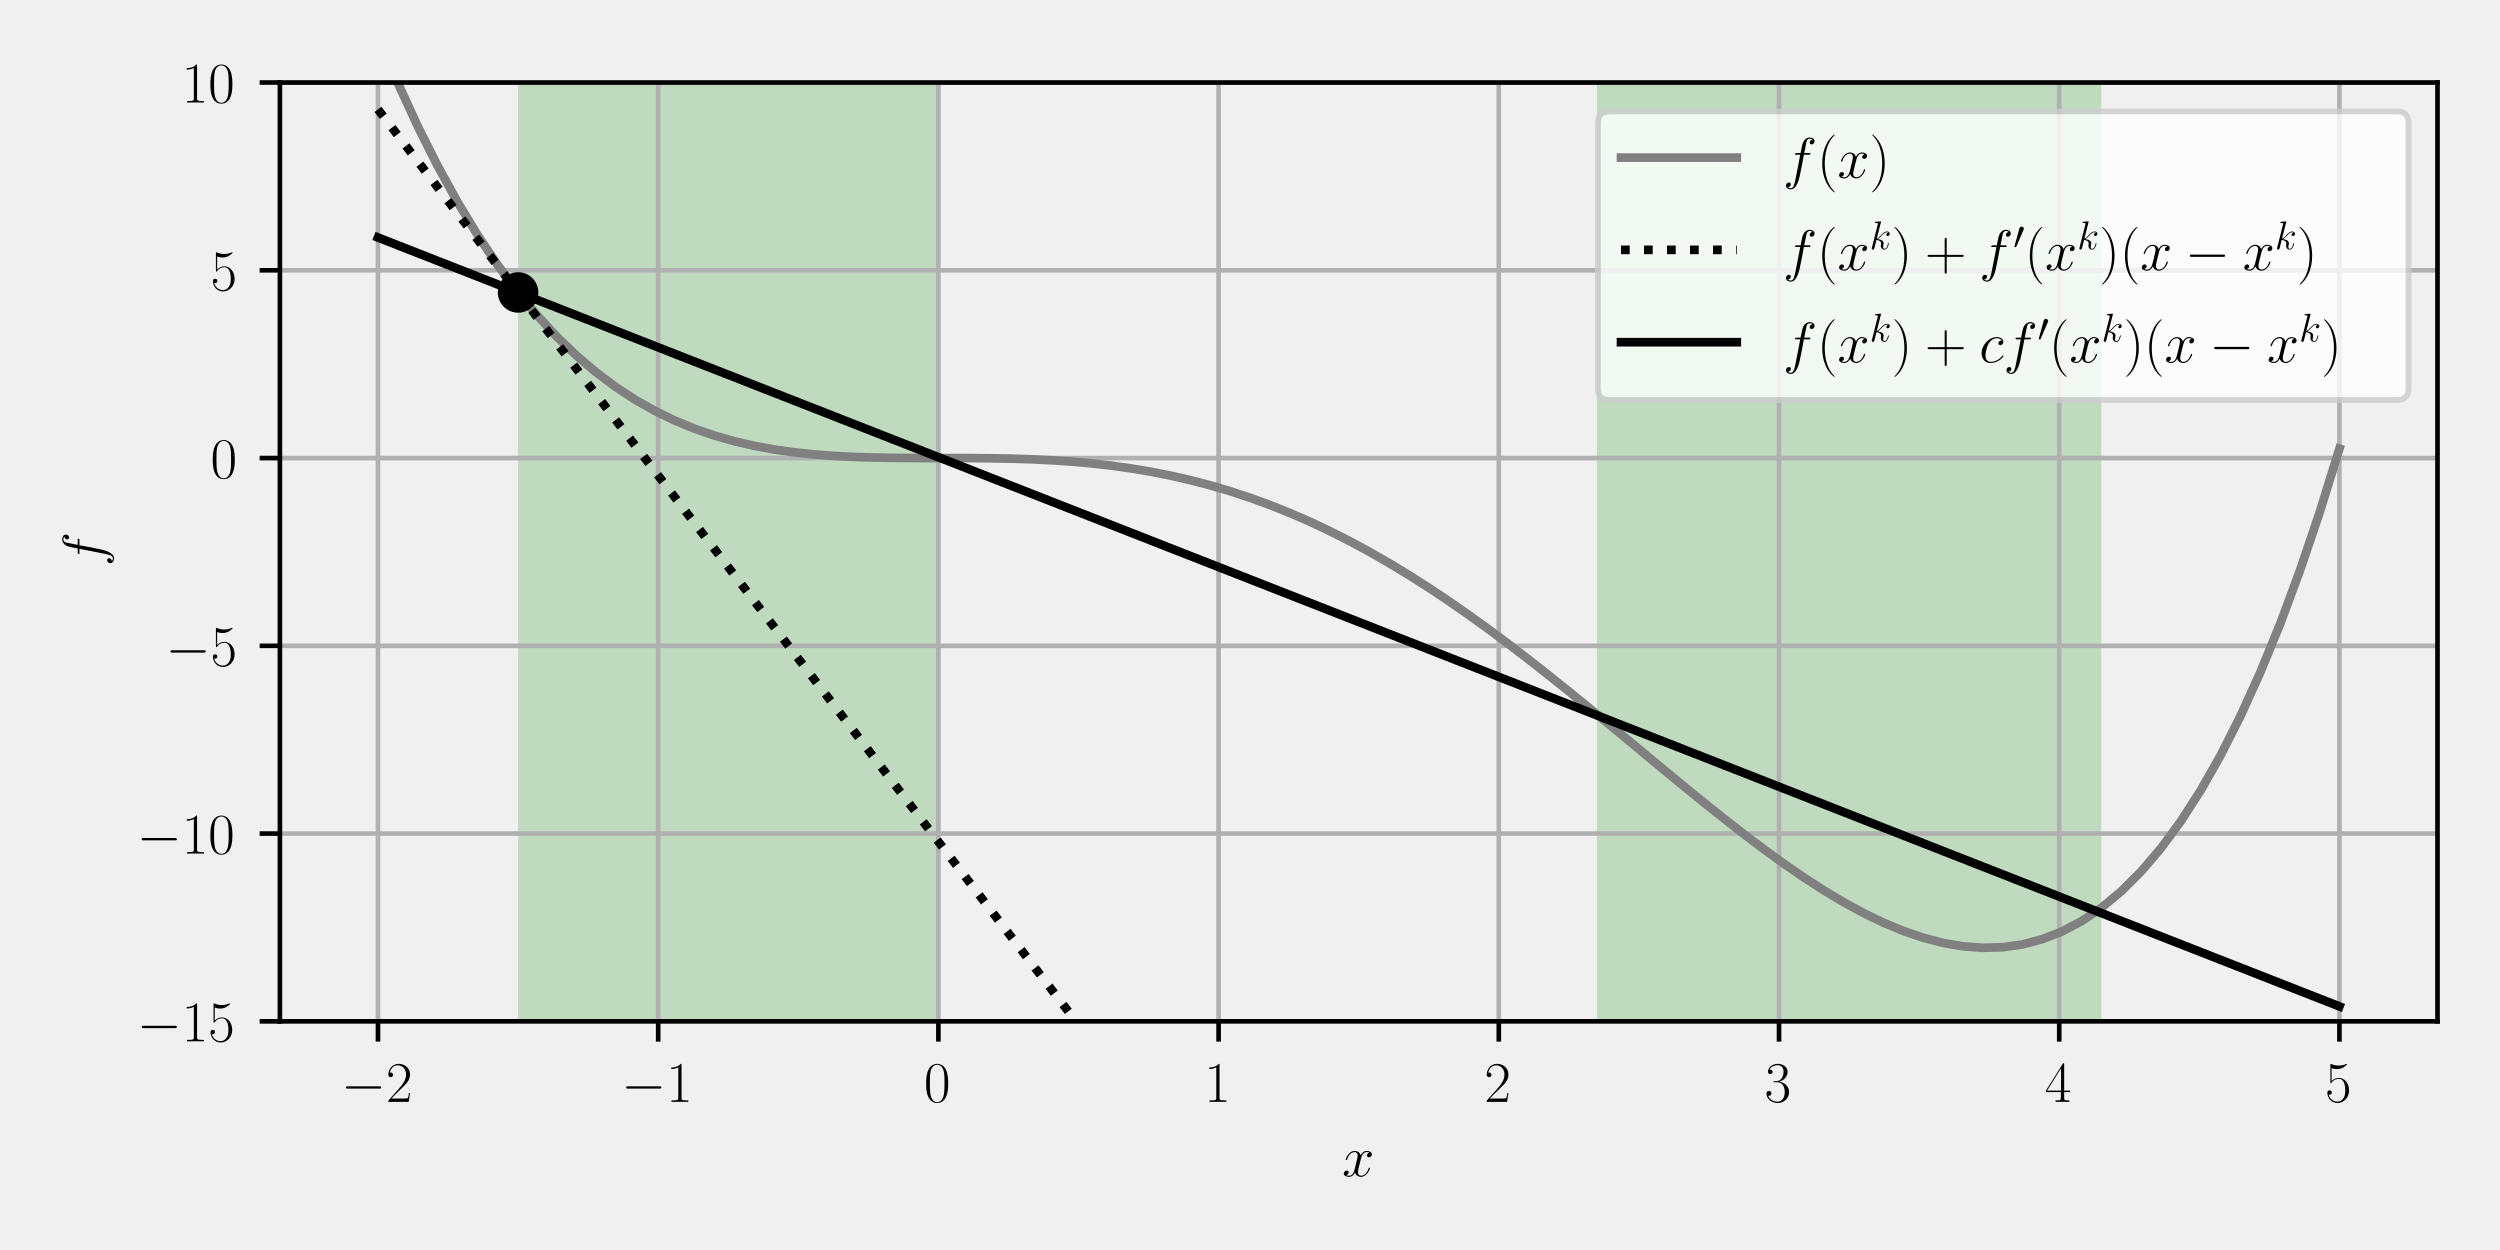
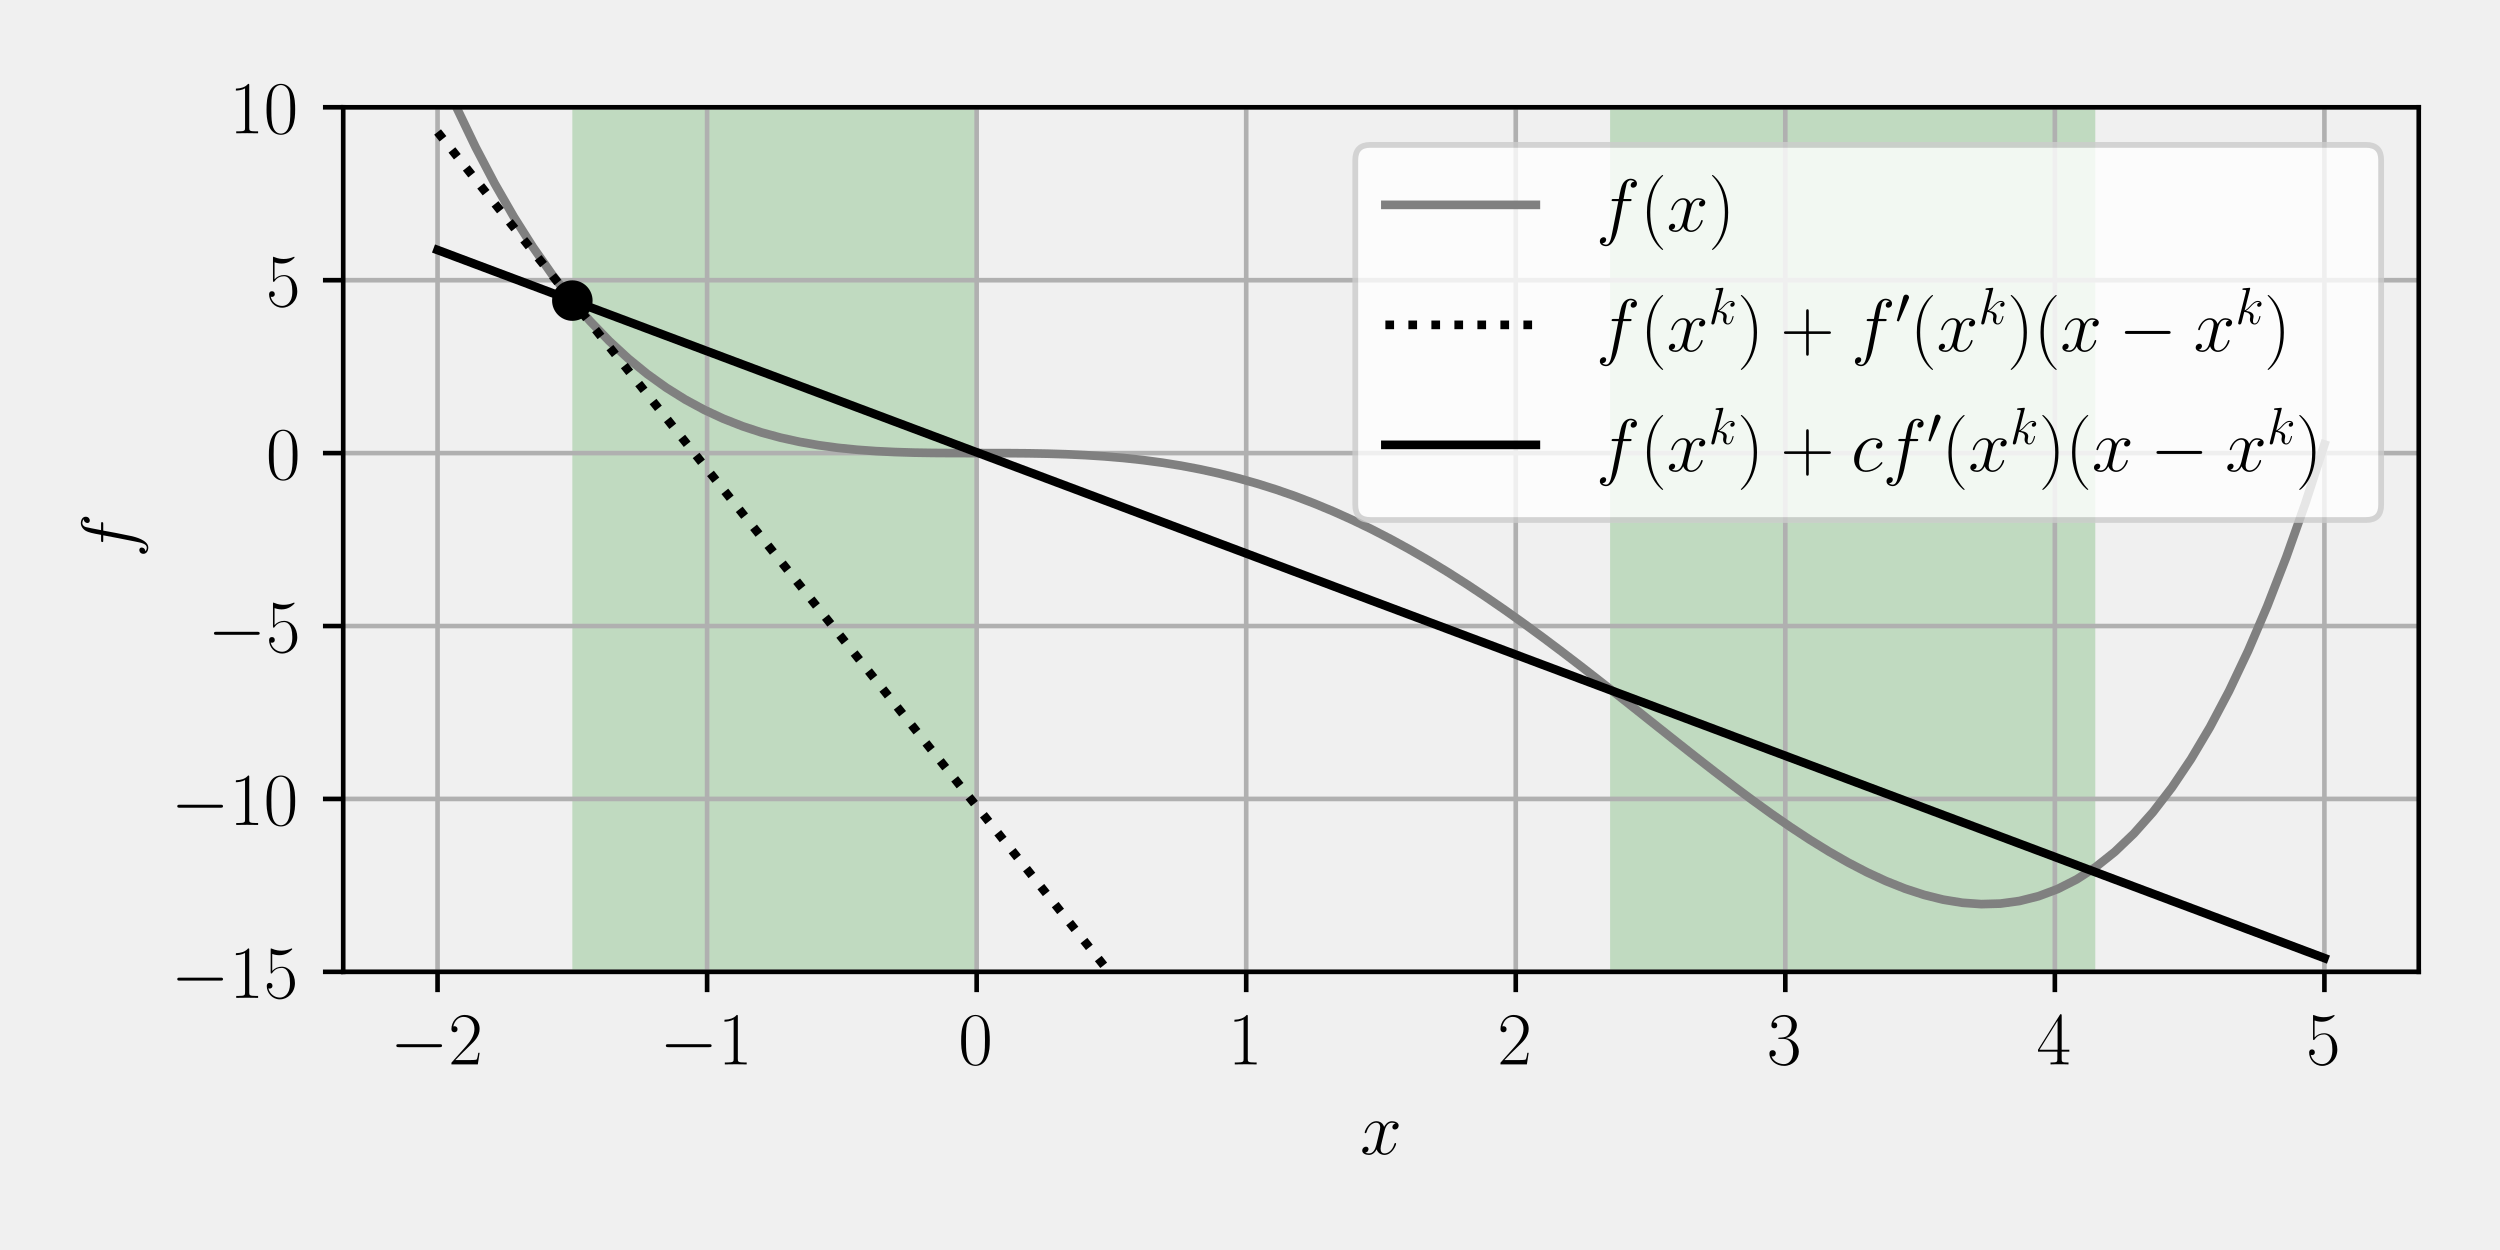
<svg xmlns="http://www.w3.org/2000/svg" xmlns:xlink="http://www.w3.org/1999/xlink" width="432pt" height="216pt" viewBox="0 0 432 216" version="1.1">
  <defs>
    <style type="text/css">*{stroke-linejoin: round; stroke-linecap: butt}</style>
  </defs>
  <g id="figure_1">
    <g id="patch_1">
      <path d="M 0 216  L 432 216  L 432 0  L 0 0  L 0 216  z " style="fill: none" />
    </g>
    <g id="axes_1">
      <g id="patch_2">
-         <path d="M 48.367 176.489  L 421.2 176.489  L 421.2 14.259  L 48.367 14.259  L 48.367 176.489  z " style="fill: none" />
+         <path d="M 59.307 167.935  L 417.96 167.935  L 417.96 18.537  L 59.307 18.537  L 59.307 167.935  z " style="fill: none" />
      </g>
      <g id="patch_3">
-         <path d="M 89.524 176.489  L 162.154 176.489  L 162.154 14.259  L 89.524 14.259  z " clip-path="url(#pc3df238186)" style="fill: #008000; opacity: 0.2" />
+         <path d="M 98.899 167.935  L 168.766 167.935  L 168.766 18.537  L 98.899 18.537  z " clip-path="url(#p19816b35e7)" style="fill: #008000; opacity: 0.2" />
      </g>
      <g id="patch_4">
-         <path d="M 275.94 176.489  L 363.096 176.489  L 363.096 14.259  L 275.94 14.259  z " clip-path="url(#pc3df238186)" style="fill: #008000; opacity: 0.2" />
+         <path d="M 278.225 167.935  L 362.066 167.935  L 362.066 18.537  L 278.225 18.537  z " clip-path="url(#p19816b35e7)" style="fill: #008000; opacity: 0.2" />
      </g>
      <g id="matplotlib.axis_1">
        <g id="xtick_1">
          <g id="line2d_1">
-             <path d="M 65.314 176.489  L 65.314 14.259  " clip-path="url(#pc3df238186)" style="fill: none; stroke: #b0b0b0; stroke-width: 0.8; stroke-linecap: square" />
+             <path d="M 75.61 167.935  L 75.61 18.537  " clip-path="url(#p19816b35e7)" style="fill: none; stroke: #b0b0b0; stroke-width: 0.8; stroke-linecap: square" />
          </g>
          <g id="line2d_2">
            <defs>
-               <path id="m894c9a4ee6" d="M 0 0  L 0 3.5  " style="stroke: #000000; stroke-width: 0.8" />
-             </defs>
-             <g>
-               <use xlink:href="#m894c9a4ee6" x="65.314" y="176.489" style="stroke: #000000; stroke-width: 0.8" />
+               <path id="m6d6a8ac3e9" d="M 0 0  L 0 3.5  " style="stroke: #000000; stroke-width: 0.8" />
+             </defs>
+             <g>
+               <use xlink:href="#m6d6a8ac3e9" x="75.61" y="167.935" style="stroke: #000000; stroke-width: 0.8" />
            </g>
          </g>
          <g id="text_1">
-             <g transform="translate(58.949 190.4071) scale(0.1 -0.1)">
+             <g transform="translate(67.40254 183.9293) scale(0.13 -0.13)">
              <defs>
                <path id="CMSY10-0" d="M 4218 1472  C 4326 1472 4442 1472 4442 1600  C 4442 1728 4326 1728 4218 1728  L 755 1728  C 646 1728 531 1728 531 1600  C 531 1472 646 1472 755 1472  L 4218 1472  z " transform="scale(0.015625)" />
                <path id="CMR17-32" d="M 2669 990  L 2554 990  C 2490 537 2438 460 2413 422  C 2381 371 1920 371 1830 371  L 602 371  C 832 620 1280 1073 1824 1596  C 2214 1966 2669 2400 2669 3033  C 2669 3788 2067 4224 1395 4224  C 691 4224 262 3603 262 3027  C 262 2777 448 2745 525 2745  C 589 2745 781 2783 781 3007  C 781 3206 614 3264 525 3264  C 486 3264 448 3257 422 3244  C 544 3788 915 4057 1306 4057  C 1862 4057 2227 3616 2227 3033  C 2227 2477 1901 1998 1536 1583  L 262 147  L 262 0  L 2515 0  L 2669 990  z " transform="scale(0.015625)" />
              </defs>
              <use xlink:href="#CMSY10-0" transform="scale(0.996264)" />
              <use xlink:href="#CMR17-32" transform="translate(77.48747 0) scale(0.996264)" />
            </g>
          </g>
        </g>
        <g id="xtick_2">
          <g id="line2d_3">
-             <path d="M 113.734 176.489  L 113.734 14.259  " clip-path="url(#pc3df238186)" style="fill: none; stroke: #b0b0b0; stroke-width: 0.8; stroke-linecap: square" />
+             <path d="M 122.188 167.935  L 122.188 18.537  " clip-path="url(#p19816b35e7)" style="fill: none; stroke: #b0b0b0; stroke-width: 0.8; stroke-linecap: square" />
          </g>
          <g id="line2d_4">
            <g>
-               <use xlink:href="#m894c9a4ee6" x="113.734" y="176.489" style="stroke: #000000; stroke-width: 0.8" />
+               <use xlink:href="#m6d6a8ac3e9" x="122.188" y="167.935" style="stroke: #000000; stroke-width: 0.8" />
            </g>
          </g>
          <g id="text_2">
-             <g transform="translate(107.3689 190.4071) scale(0.1 -0.1)">
+             <g transform="translate(113.9808 183.9293) scale(0.13 -0.13)">
              <defs>
                <path id="CMR17-31" d="M 1702 4083  C 1702 4217 1696 4224 1606 4224  C 1357 3927 979 3833 621 3820  C 602 3820 570 3820 563 3808  C 557 3795 557 3782 557 3648  C 755 3648 1088 3686 1344 3839  L 1344 467  C 1344 243 1331 166 781 166  L 589 166  L 589 0  C 896 6 1216 12 1523 12  C 1830 12 2150 6 2458 0  L 2458 166  L 2266 166  C 1715 166 1702 236 1702 467  L 1702 4083  z " transform="scale(0.015625)" />
              </defs>
              <use xlink:href="#CMSY10-0" transform="scale(0.996264)" />
              <use xlink:href="#CMR17-31" transform="translate(77.48747 0) scale(0.996264)" />
            </g>
          </g>
        </g>
        <g id="xtick_3">
          <g id="line2d_5">
-             <path d="M 162.154 176.489  L 162.154 14.259  " clip-path="url(#pc3df238186)" style="fill: none; stroke: #b0b0b0; stroke-width: 0.8; stroke-linecap: square" />
+             <path d="M 168.766 167.935  L 168.766 18.537  " clip-path="url(#p19816b35e7)" style="fill: none; stroke: #b0b0b0; stroke-width: 0.8; stroke-linecap: square" />
          </g>
          <g id="line2d_6">
            <g>
-               <use xlink:href="#m894c9a4ee6" x="162.154" y="176.489" style="stroke: #000000; stroke-width: 0.8" />
+               <use xlink:href="#m6d6a8ac3e9" x="168.766" y="167.935" style="stroke: #000000; stroke-width: 0.8" />
            </g>
          </g>
          <g id="text_3">
-             <g transform="translate(159.6631 190.4071) scale(0.1 -0.1)">
+             <g transform="translate(165.5958 183.9293) scale(0.13 -0.13)">
              <defs>
                <path id="CMR17-30" d="M 2688 2038  C 2688 2430 2682 3099 2413 3613  C 2176 4063 1798 4224 1466 4224  C 1158 4224 768 4082 525 3620  C 269 3137 243 2539 243 2038  C 243 1671 250 1112 448 623  C 723 -39 1216 -128 1466 -128  C 1760 -128 2208 -7 2470 604  C 2662 1048 2688 1568 2688 2038  z M 1466 -26  C 1056 -26 813 328 723 816  C 653 1196 653 1749 653 2109  C 653 2604 653 3015 736 3407  C 858 3954 1216 4121 1466 4121  C 1728 4121 2067 3947 2189 3420  C 2272 3054 2278 2623 2278 2109  C 2278 1691 2278 1176 2202 797  C 2067 96 1690 -26 1466 -26  z " transform="scale(0.015625)" />
              </defs>
              <use xlink:href="#CMR17-30" transform="scale(0.996264)" />
            </g>
          </g>
        </g>
        <g id="xtick_4">
          <g id="line2d_7">
-             <path d="M 210.574 176.489  L 210.574 14.259  " clip-path="url(#pc3df238186)" style="fill: none; stroke: #b0b0b0; stroke-width: 0.8; stroke-linecap: square" />
+             <path d="M 215.344 167.935  L 215.344 18.537  " clip-path="url(#p19816b35e7)" style="fill: none; stroke: #b0b0b0; stroke-width: 0.8; stroke-linecap: square" />
          </g>
          <g id="line2d_8">
            <g>
-               <use xlink:href="#m894c9a4ee6" x="210.574" y="176.489" style="stroke: #000000; stroke-width: 0.8" />
+               <use xlink:href="#m6d6a8ac3e9" x="215.344" y="167.935" style="stroke: #000000; stroke-width: 0.8" />
            </g>
          </g>
          <g id="text_4">
-             <g transform="translate(208.0829 190.4071) scale(0.1 -0.1)">
+             <g transform="translate(212.1741 183.9293) scale(0.13 -0.13)">
              <use xlink:href="#CMR17-31" transform="scale(0.996264)" />
            </g>
          </g>
        </g>
        <g id="xtick_5">
          <g id="line2d_9">
-             <path d="M 258.993 176.489  L 258.993 14.259  " clip-path="url(#pc3df238186)" style="fill: none; stroke: #b0b0b0; stroke-width: 0.8; stroke-linecap: square" />
+             <path d="M 261.923 167.935  L 261.923 18.537  " clip-path="url(#p19816b35e7)" style="fill: none; stroke: #b0b0b0; stroke-width: 0.8; stroke-linecap: square" />
          </g>
          <g id="line2d_10">
            <g>
-               <use xlink:href="#m894c9a4ee6" x="258.993" y="176.489" style="stroke: #000000; stroke-width: 0.8" />
+               <use xlink:href="#m6d6a8ac3e9" x="261.923" y="167.935" style="stroke: #000000; stroke-width: 0.8" />
            </g>
          </g>
          <g id="text_5">
-             <g transform="translate(256.5028 190.4071) scale(0.1 -0.1)">
+             <g transform="translate(258.7524 183.9293) scale(0.13 -0.13)">
              <use xlink:href="#CMR17-32" transform="scale(0.996264)" />
            </g>
          </g>
        </g>
        <g id="xtick_6">
          <g id="line2d_11">
-             <path d="M 307.413 176.489  L 307.413 14.259  " clip-path="url(#pc3df238186)" style="fill: none; stroke: #b0b0b0; stroke-width: 0.8; stroke-linecap: square" />
+             <path d="M 308.501 167.935  L 308.501 18.537  " clip-path="url(#p19816b35e7)" style="fill: none; stroke: #b0b0b0; stroke-width: 0.8; stroke-linecap: square" />
          </g>
          <g id="line2d_12">
            <g>
-               <use xlink:href="#m894c9a4ee6" x="307.413" y="176.489" style="stroke: #000000; stroke-width: 0.8" />
+               <use xlink:href="#m6d6a8ac3e9" x="308.501" y="167.935" style="stroke: #000000; stroke-width: 0.8" />
            </g>
          </g>
          <g id="text_6">
-             <g transform="translate(304.9227 190.4071) scale(0.1 -0.1)">
+             <g transform="translate(305.3307 183.9293) scale(0.13 -0.13)">
              <defs>
                <path id="CMR17-33" d="M 1414 2176  C 1984 2176 2234 1673 2234 1094  C 2234 322 1824 25 1453 25  C 1114 25 563 193 390 691  C 422 678 454 678 486 678  C 640 678 755 780 755 947  C 755 1132 614 1216 486 1216  C 378 1216 211 1164 211 927  C 211 335 787 -128 1466 -128  C 2176 -128 2720 432 2720 1087  C 2720 1718 2208 2176 1600 2246  C 2086 2347 2554 2776 2554 3353  C 2554 3856 2048 4224 1472 4224  C 890 4224 378 3862 378 3347  C 378 3123 544 3084 627 3084  C 762 3084 877 3167 877 3334  C 877 3500 762 3584 627 3584  C 602 3584 570 3584 544 3571  C 730 3999 1235 4076 1459 4076  C 1683 4076 2106 3966 2106 3347  C 2106 3167 2080 2851 1862 2574  C 1670 2329 1453 2316 1242 2297  C 1210 2297 1062 2284 1037 2284  C 992 2278 966 2272 966 2227  C 966 2182 973 2176 1101 2176  L 1414 2176  z " transform="scale(0.015625)" />
              </defs>
              <use xlink:href="#CMR17-33" transform="scale(0.996264)" />
            </g>
          </g>
        </g>
        <g id="xtick_7">
          <g id="line2d_13">
-             <path d="M 355.833 176.489  L 355.833 14.259  " clip-path="url(#pc3df238186)" style="fill: none; stroke: #b0b0b0; stroke-width: 0.8; stroke-linecap: square" />
+             <path d="M 355.079 167.935  L 355.079 18.537  " clip-path="url(#p19816b35e7)" style="fill: none; stroke: #b0b0b0; stroke-width: 0.8; stroke-linecap: square" />
          </g>
          <g id="line2d_14">
            <g>
-               <use xlink:href="#m894c9a4ee6" x="355.833" y="176.489" style="stroke: #000000; stroke-width: 0.8" />
+               <use xlink:href="#m6d6a8ac3e9" x="355.079" y="167.935" style="stroke: #000000; stroke-width: 0.8" />
            </g>
          </g>
          <g id="text_7">
-             <g transform="translate(353.3425 190.4071) scale(0.1 -0.1)">
+             <g transform="translate(351.9089 183.9293) scale(0.13 -0.13)">
              <defs>
                <path id="CMR17-34" d="M 2150 4147  C 2150 4281 2144 4288 2029 4288  L 128 1254  L 128 1088  L 1779 1088  L 1779 460  C 1779 230 1766 166 1318 166  L 1197 166  L 1197 0  C 1402 12 1747 12 1965 12  C 2182 12 2528 12 2733 0  L 2733 166  L 2611 166  C 2163 166 2150 230 2150 460  L 2150 1088  L 2803 1088  L 2803 1254  L 2150 1254  L 2150 4147  z M 1798 3723  L 1798 1254  L 256 1254  L 1798 3723  z " transform="scale(0.015625)" />
              </defs>
              <use xlink:href="#CMR17-34" transform="scale(0.996264)" />
            </g>
          </g>
        </g>
        <g id="xtick_8">
          <g id="line2d_15">
-             <path d="M 404.253 176.489  L 404.253 14.259  " clip-path="url(#pc3df238186)" style="fill: none; stroke: #b0b0b0; stroke-width: 0.8; stroke-linecap: square" />
+             <path d="M 401.658 167.935  L 401.658 18.537  " clip-path="url(#p19816b35e7)" style="fill: none; stroke: #b0b0b0; stroke-width: 0.8; stroke-linecap: square" />
          </g>
          <g id="line2d_16">
            <g>
-               <use xlink:href="#m894c9a4ee6" x="404.253" y="176.489" style="stroke: #000000; stroke-width: 0.8" />
+               <use xlink:href="#m6d6a8ac3e9" x="401.658" y="167.935" style="stroke: #000000; stroke-width: 0.8" />
            </g>
          </g>
          <g id="text_8">
-             <g transform="translate(401.7624 190.4071) scale(0.1 -0.1)">
+             <g transform="translate(398.4872 183.9293) scale(0.13 -0.13)">
              <defs>
                <path id="CMR17-35" d="M 730 3750  C 794 3724 1056 3641 1325 3641  C 1920 3641 2246 3961 2432 4140  C 2432 4191 2432 4224 2394 4224  C 2387 4224 2374 4224 2323 4198  C 2099 4102 1837 4032 1517 4032  C 1325 4032 1037 4055 723 4191  C 653 4224 640 4224 634 4224  C 602 4224 595 4217 595 4090  L 595 2231  C 595 2113 595 2080 659 2080  C 691 2080 704 2093 736 2139  C 941 2435 1222 2560 1542 2560  C 1766 2560 2246 2415 2246 1293  C 2246 1087 2246 716 2054 422  C 1894 159 1645 25 1370 25  C 947 25 518 319 403 812  C 429 806 480 793 506 793  C 589 793 749 838 749 1036  C 749 1209 627 1280 506 1280  C 358 1280 262 1190 262 1011  C 262 454 704 -128 1382 -128  C 2042 -128 2669 441 2669 1267  C 2669 2054 2170 2662 1549 2662  C 1222 2662 947 2540 730 2304  L 730 3750  z " transform="scale(0.015625)" />
              </defs>
              <use xlink:href="#CMR17-35" transform="scale(0.996264)" />
            </g>
          </g>
        </g>
        <g id="text_9">
-           <g transform="translate(231.9366 203.2628) scale(0.1 -0.1)">
+           <g transform="translate(235.0304 199.4417) scale(0.13 -0.13)">
            <defs>
              <path id="CMMI12-78" d="M 3034 2624  C 2829 2585 2752 2431 2752 2310  C 2752 2156 2874 2105 2963 2105  C 3155 2105 3290 2271 3290 2444  C 3290 2694 2982 2816 2714 2816  C 2323 2816 2106 2451 2048 2329  C 1901 2790 1504 2816 1389 2816  C 736 2816 390 1993 390 1849  C 390 1823 416 1790 461 1790  C 512 1790 525 1829 538 1855  C 755 2572 1184 2687 1370 2687  C 1658 2687 1715 2438 1715 2284  C 1715 2143 1677 1993 1600 1678  L 1382 778  C 1286 390 1101 64 762 64  C 730 64 570 64 435 126  C 666 166 717 358 717 435  C 717 563 621 640 499 640  C 346 640 179 505 179 300  C 179 57 480 -64 755 -64  C 1062 -64 1280 153 1414 415  C 1517 64 1837 -64 2074 -64  C 2726 -64 3072 751 3072 896  C 3072 929 3046 955 3008 955  C 2950 955 2944 922 2925 870  C 2752 300 2381 64 2093 64  C 1869 64 1747 204 1747 467  C 1747 607 1773 712 1875 1146  L 2099 2039  C 2195 2425 2413 2687 2707 2687  C 2720 2687 2899 2687 3034 2624  z " transform="scale(0.015625)" />
            </defs>
            <use xlink:href="#CMMI12-78" transform="scale(0.996264)" />
          </g>
        </g>
      </g>
      <g id="matplotlib.axis_2">
        <g id="ytick_1">
          <g id="line2d_17">
-             <path d="M 48.367 176.489  L 421.2 176.489  " clip-path="url(#pc3df238186)" style="fill: none; stroke: #b0b0b0; stroke-width: 0.8; stroke-linecap: square" />
+             <path d="M 59.307 167.935  L 417.96 167.935  " clip-path="url(#p19816b35e7)" style="fill: none; stroke: #b0b0b0; stroke-width: 0.8; stroke-linecap: square" />
          </g>
          <g id="line2d_18">
            <defs>
-               <path id="me44d7ae89a" d="M 0 0  L -3.5 0  " style="stroke: #000000; stroke-width: 0.8" />
-             </defs>
-             <g>
-               <use xlink:href="#me44d7ae89a" x="48.367" y="176.489" style="stroke: #000000; stroke-width: 0.8" />
+               <path id="m6c98065a5a" d="M 0 0  L -3.5 0  " style="stroke: #000000; stroke-width: 0.8" />
+             </defs>
+             <g>
+               <use xlink:href="#m6c98065a5a" x="59.307" y="167.935" style="stroke: #000000; stroke-width: 0.8" />
            </g>
          </g>
          <g id="text_10">
-             <g transform="translate(23.65568 179.9479) scale(0.1 -0.1)">
+             <g transform="translate(29.55234 172.4323) scale(0.13 -0.13)">
              <use xlink:href="#CMSY10-0" transform="scale(0.996264)" />
              <use xlink:href="#CMR17-31" transform="translate(77.48747 0) scale(0.996264)" />
              <use xlink:href="#CMR17-35" transform="translate(123.1779 0) scale(0.996264)" />
            </g>
          </g>
        </g>
        <g id="ytick_2">
          <g id="line2d_19">
-             <path d="M 48.367 144.043  L 421.2 144.043  " clip-path="url(#pc3df238186)" style="fill: none; stroke: #b0b0b0; stroke-width: 0.8; stroke-linecap: square" />
+             <path d="M 59.307 138.056  L 417.96 138.056  " clip-path="url(#p19816b35e7)" style="fill: none; stroke: #b0b0b0; stroke-width: 0.8; stroke-linecap: square" />
          </g>
          <g id="line2d_20">
            <g>
-               <use xlink:href="#me44d7ae89a" x="48.367" y="144.043" style="stroke: #000000; stroke-width: 0.8" />
+               <use xlink:href="#m6c98065a5a" x="59.307" y="138.056" style="stroke: #000000; stroke-width: 0.8" />
            </g>
          </g>
          <g id="text_11">
-             <g transform="translate(23.65568 147.502) scale(0.1 -0.1)">
+             <g transform="translate(29.55234 142.5527) scale(0.13 -0.13)">
              <use xlink:href="#CMSY10-0" transform="scale(0.996264)" />
              <use xlink:href="#CMR17-31" transform="translate(77.48747 0) scale(0.996264)" />
              <use xlink:href="#CMR17-30" transform="translate(123.1779 0) scale(0.996264)" />
            </g>
          </g>
        </g>
        <g id="ytick_3">
          <g id="line2d_21">
-             <path d="M 48.367 111.597  L 421.2 111.597  " clip-path="url(#pc3df238186)" style="fill: none; stroke: #b0b0b0; stroke-width: 0.8; stroke-linecap: square" />
+             <path d="M 59.307 108.176  L 417.96 108.176  " clip-path="url(#p19816b35e7)" style="fill: none; stroke: #b0b0b0; stroke-width: 0.8; stroke-linecap: square" />
          </g>
          <g id="line2d_22">
            <g>
-               <use xlink:href="#me44d7ae89a" x="48.367" y="111.597" style="stroke: #000000; stroke-width: 0.8" />
+               <use xlink:href="#m6c98065a5a" x="59.307" y="108.176" style="stroke: #000000; stroke-width: 0.8" />
            </g>
          </g>
          <g id="text_12">
-             <g transform="translate(28.63701 115.0561) scale(0.1 -0.1)">
+             <g transform="translate(35.89308 112.673) scale(0.13 -0.13)">
              <use xlink:href="#CMSY10-0" transform="scale(0.996264)" />
              <use xlink:href="#CMR17-35" transform="translate(77.48747 0) scale(0.996264)" />
            </g>
          </g>
        </g>
        <g id="ytick_4">
          <g id="line2d_23">
-             <path d="M 48.367 79.151  L 421.2 79.151  " clip-path="url(#pc3df238186)" style="fill: none; stroke: #b0b0b0; stroke-width: 0.8; stroke-linecap: square" />
+             <path d="M 59.307 78.296  L 417.96 78.296  " clip-path="url(#p19816b35e7)" style="fill: none; stroke: #b0b0b0; stroke-width: 0.8; stroke-linecap: square" />
          </g>
          <g id="line2d_24">
            <g>
-               <use xlink:href="#me44d7ae89a" x="48.367" y="79.151" style="stroke: #000000; stroke-width: 0.8" />
+               <use xlink:href="#m6c98065a5a" x="59.307" y="78.296" style="stroke: #000000; stroke-width: 0.8" />
            </g>
          </g>
          <g id="text_13">
-             <g transform="translate(36.38576 82.61026) scale(0.1 -0.1)">
+             <g transform="translate(45.96645 82.79335) scale(0.13 -0.13)">
              <use xlink:href="#CMR17-30" transform="scale(0.996264)" />
            </g>
          </g>
        </g>
        <g id="ytick_5">
          <g id="line2d_25">
-             <path d="M 48.367 46.705  L 421.2 46.705  " clip-path="url(#pc3df238186)" style="fill: none; stroke: #b0b0b0; stroke-width: 0.8; stroke-linecap: square" />
+             <path d="M 59.307 48.417  L 417.96 48.417  " clip-path="url(#p19816b35e7)" style="fill: none; stroke: #b0b0b0; stroke-width: 0.8; stroke-linecap: square" />
          </g>
          <g id="line2d_26">
            <g>
-               <use xlink:href="#me44d7ae89a" x="48.367" y="46.705" style="stroke: #000000; stroke-width: 0.8" />
+               <use xlink:href="#m6c98065a5a" x="59.307" y="48.417" style="stroke: #000000; stroke-width: 0.8" />
            </g>
          </g>
          <g id="text_14">
-             <g transform="translate(36.38576 50.16438) scale(0.1 -0.1)">
+             <g transform="translate(45.96645 52.91369) scale(0.13 -0.13)">
              <use xlink:href="#CMR17-35" transform="scale(0.996264)" />
            </g>
          </g>
        </g>
        <g id="ytick_6">
          <g id="line2d_27">
-             <path d="M 48.367 14.259  L 421.2 14.259  " clip-path="url(#pc3df238186)" style="fill: none; stroke: #b0b0b0; stroke-width: 0.8; stroke-linecap: square" />
+             <path d="M 59.307 18.537  L 417.96 18.537  " clip-path="url(#p19816b35e7)" style="fill: none; stroke: #b0b0b0; stroke-width: 0.8; stroke-linecap: square" />
          </g>
          <g id="line2d_28">
            <g>
-               <use xlink:href="#me44d7ae89a" x="48.367" y="14.259" style="stroke: #000000; stroke-width: 0.8" />
+               <use xlink:href="#m6c98065a5a" x="59.307" y="18.537" style="stroke: #000000; stroke-width: 0.8" />
            </g>
          </g>
          <g id="text_15">
-             <g transform="translate(31.40442 17.7185) scale(0.1 -0.1)">
+             <g transform="translate(39.62571 23.03403) scale(0.13 -0.13)">
              <use xlink:href="#CMR17-31" transform="scale(0.996264)" />
              <use xlink:href="#CMR17-30" transform="translate(45.69048 0) scale(0.996264)" />
            </g>
          </g>
        </g>
        <g id="text_16">
-           <g transform="translate(17.7185 97.81273) rotate(-90) scale(0.1 -0.1)">
+           <g transform="translate(23.03403 96.36158) rotate(-90) scale(0.13 -0.13)">
            <defs>
              <path id="CMMI12-66" d="M 2854 2566  C 2982 2566 3034 2566 3034 2687  C 3034 2752 2982 2752 2867 2752  L 2349 2752  C 2470 3398 2560 3846 2611 4051  C 2650 4204 2784 4351 2950 4351  C 3085 4351 3219 4294 3283 4236  C 3034 4211 2957 4025 2957 3916  C 2957 3788 3053 3712 3174 3712  C 3302 3712 3494 3820 3494 4064  C 3494 4332 3226 4480 2944 4480  C 2669 4480 2400 4275 2272 4025  C 2157 3801 2093 3573 1946 2752  L 1517 2752  C 1395 2752 1331 2752 1331 2636  C 1331 2566 1370 2566 1498 2566  L 1907 2566  C 1792 1977 1530 545 1382 -132  C 1274 -685 1178 -1152 858 -1152  C 838 -1152 653 -1152 538 -1031  C 864 -1005 864 -724 864 -717  C 864 -589 768 -512 646 -512  C 518 -512 326 -621 326 -865  C 326 -1140 608 -1280 858 -1280  C 1510 -1280 1779 -113 1850 203  C 1965 691 2278 2376 2310 2566  L 2854 2566  z " transform="scale(0.015625)" />
            </defs>
            <use xlink:href="#CMMI12-66" transform="scale(0.996264)" />
          </g>
        </g>
      </g>
      <g id="line2d_29">
-         <path d="M 65.314 6.213  L 68.738 14.329  L 72.161 21.779  L 75.585 28.597  L 79.009 34.818  L 82.432 40.474  L 85.856 45.599  L 89.279 50.222  L 92.703 54.375  L 96.127 58.088  L 99.55 61.39  L 102.974 64.31  L 106.398 66.875  L 109.821 69.111  L 113.245 71.046  L 116.668 72.704  L 120.092 74.109  L 123.516 75.286  L 126.939 76.257  L 130.363 77.045  L 133.787 77.671  L 137.21 78.155  L 140.634 78.518  L 144.057 78.778  L 147.481 78.954  L 150.905 79.062  L 154.328 79.121  L 157.752 79.146  L 161.176 79.151  L 164.599 79.152  L 168.023 79.161  L 171.446 79.193  L 174.87 79.258  L 178.294 79.368  L 181.717 79.534  L 185.141 79.765  L 188.565 80.07  L 191.988 80.457  L 195.412 80.934  L 198.835 81.508  L 202.259 82.183  L 205.683 82.966  L 209.106 83.859  L 212.53 84.868  L 215.954 85.994  L 219.377 87.24  L 222.801 88.606  L 226.224 90.093  L 229.648 91.701  L 233.072 93.428  L 236.495 95.272  L 239.919 97.231  L 243.343 99.301  L 246.766 101.478  L 250.19 103.757  L 253.613 106.131  L 257.037 108.595  L 260.461 111.14  L 263.884 113.759  L 267.308 116.442  L 270.732 119.18  L 274.155 121.962  L 277.579 124.778  L 281.003 127.614  L 284.426 130.458  L 287.85 133.296  L 291.273 136.115  L 294.697 138.898  L 298.121 141.63  L 301.544 144.293  L 304.968 146.871  L 308.392 149.345  L 311.815 151.696  L 315.239 153.904  L 318.662 155.949  L 322.086 157.808  L 325.51 159.461  L 328.933 160.883  L 332.357 162.051  L 335.781 162.94  L 339.204 163.526  L 342.628 163.781  L 346.051 163.68  L 349.475 163.194  L 352.899 162.295  L 356.322 160.954  L 359.746 159.141  L 363.17 156.825  L 366.593 153.974  L 370.017 150.556  L 373.44 146.538  L 376.864 141.887  L 380.288 136.567  L 383.711 130.542  L 387.135 123.778  L 390.559 116.236  L 393.982 107.879  L 397.406 98.669  L 400.829 88.565  L 404.253 77.529  " clip-path="url(#pc3df238186)" style="fill: none; stroke: #808080; stroke-width: 1.5; stroke-linecap: square" />
+         <path d="M 75.61 11.127  L 78.903 18.601  L 82.196 25.462  L 85.49 31.741  L 88.783 37.47  L 92.077 42.679  L 95.37 47.398  L 98.663 51.655  L 101.957 55.48  L 105.25 58.899  L 108.544 61.94  L 111.837 64.629  L 115.131 66.991  L 118.424 69.051  L 121.717 70.832  L 125.011 72.359  L 128.304 73.653  L 131.598 74.737  L 134.891 75.632  L 138.184 76.357  L 141.478 76.933  L 144.771 77.379  L 148.065 77.713  L 151.358 77.953  L 154.652 78.114  L 157.945 78.215  L 161.238 78.269  L 164.532 78.291  L 167.825 78.296  L 171.119 78.297  L 174.412 78.306  L 177.705 78.335  L 180.999 78.395  L 184.292 78.496  L 187.586 78.649  L 190.879 78.862  L 194.173 79.143  L 197.466 79.499  L 200.759 79.939  L 204.053 80.467  L 207.346 81.089  L 210.64 81.809  L 213.933 82.632  L 217.226 83.561  L 220.52 84.598  L 223.813 85.745  L 227.107 87.004  L 230.4 88.373  L 233.693 89.854  L 236.987 91.444  L 240.28 93.143  L 243.574 94.947  L 246.867 96.853  L 250.161 98.858  L 253.454 100.956  L 256.747 103.143  L 260.041 105.411  L 263.334 107.755  L 266.628 110.167  L 269.921 112.638  L 273.214 115.159  L 276.508 117.722  L 279.801 120.314  L 283.095 122.926  L 286.388 125.545  L 289.682 128.159  L 292.975 130.755  L 296.268 133.318  L 299.562 135.833  L 302.855 138.286  L 306.149 140.66  L 309.442 142.939  L 312.735 145.104  L 316.029 147.137  L 319.322 149.02  L 322.616 150.733  L 325.909 152.254  L 329.202 153.564  L 332.496 154.639  L 335.789 155.459  L 339.083 155.998  L 342.376 156.233  L 345.67 156.14  L 348.963 155.692  L 352.256 154.865  L 355.55 153.63  L 358.843 151.96  L 362.137 149.827  L 365.43 147.201  L 368.723 144.054  L 372.017 140.354  L 375.31 136.07  L 378.604 131.171  L 381.897 125.623  L 385.191 119.393  L 388.484 112.448  L 391.777 104.752  L 395.071 96.27  L 398.364 86.966  L 401.658 76.802  " clip-path="url(#p19816b35e7)" style="fill: none; stroke: #808080; stroke-width: 1.5; stroke-linecap: square" />
      </g>
      <g id="line2d_30">
-         <path d="M 65.314 18.899  L 68.738 23.373  L 72.161 27.846  L 75.585 32.32  L 79.009 36.793  L 82.432 41.267  L 85.856 45.741  L 89.279 50.214  L 92.703 54.688  L 96.127 59.161  L 99.55 63.635  L 102.974 68.109  L 106.398 72.582  L 109.821 77.056  L 113.245 81.529  L 116.668 86.003  L 120.092 90.477  L 123.516 94.95  L 126.939 99.424  L 130.363 103.897  L 133.787 108.371  L 137.21 112.845  L 140.634 117.318  L 144.057 121.792  L 147.481 126.265  L 150.905 130.739  L 154.328 135.213  L 157.752 139.686  L 161.176 144.16  L 164.599 148.633  L 168.023 153.107  L 171.446 157.581  L 174.87 162.054  L 178.294 166.528  L 181.717 171.001  L 185.141 175.475  L 188.565 179.949  L 191.988 184.422  L 195.412 188.896  L 198.835 193.369  L 202.259 197.843  L 205.683 202.317  L 209.106 206.79  L 212.53 211.264  L 215.954 215.737  L 216.92 217  " clip-path="url(#pc3df238186)" style="fill: none; stroke-dasharray: 1.5,2.475; stroke-dashoffset: 0; stroke: #000000; stroke-width: 1.5" />
+         <path d="M 75.61 22.81  L 78.903 26.93  L 82.196 31.049  L 85.49 35.169  L 88.783 39.289  L 92.077 43.409  L 95.37 47.528  L 98.663 51.648  L 101.957 55.768  L 105.25 59.888  L 108.544 64.008  L 111.837 68.127  L 115.131 72.247  L 118.424 76.367  L 121.717 80.487  L 125.011 84.606  L 128.304 88.726  L 131.598 92.846  L 134.891 96.966  L 138.184 101.085  L 141.478 105.205  L 144.771 109.325  L 148.065 113.445  L 151.358 117.565  L 154.652 121.684  L 157.945 125.804  L 161.238 129.924  L 164.532 134.044  L 167.825 138.163  L 171.119 142.283  L 174.412 146.403  L 177.705 150.523  L 180.999 154.642  L 184.292 158.762  L 187.586 162.882  L 190.879 167.002  L 194.173 171.122  L 197.466 175.241  L 200.759 179.361  L 204.053 183.481  L 207.346 187.601  L 210.64 191.72  L 213.933 195.84  L 217.226 199.96  L 220.52 204.08  L 223.813 208.2  L 227.107 212.319  L 230.4 216.439  L 230.848 217  " clip-path="url(#p19816b35e7)" style="fill: none; stroke-dasharray: 1.5,2.475; stroke-dashoffset: 0; stroke: #000000; stroke-width: 1.5" />
      </g>
      <g id="line2d_31">
-         <path d="M 65.314 41.043  L 68.738 42.385  L 72.161 43.727  L 75.585 45.07  L 79.009 46.412  L 82.432 47.754  L 85.856 49.096  L 89.279 50.438  L 92.703 51.78  L 96.127 53.122  L 99.55 54.464  L 102.974 55.806  L 106.398 57.148  L 109.821 58.49  L 113.245 59.832  L 116.668 61.175  L 120.092 62.517  L 123.516 63.859  L 126.939 65.201  L 130.363 66.543  L 133.787 67.885  L 137.21 69.227  L 140.634 70.569  L 144.057 71.911  L 147.481 73.253  L 150.905 74.595  L 154.328 75.937  L 157.752 77.279  L 161.176 78.622  L 164.599 79.964  L 168.023 81.306  L 171.446 82.648  L 174.87 83.99  L 178.294 85.332  L 181.717 86.674  L 185.141 88.016  L 188.565 89.358  L 191.988 90.7  L 195.412 92.042  L 198.835 93.384  L 202.259 94.727  L 205.683 96.069  L 209.106 97.411  L 212.53 98.753  L 215.954 100.095  L 219.377 101.437  L 222.801 102.779  L 226.224 104.121  L 229.648 105.463  L 233.072 106.805  L 236.495 108.147  L 239.919 109.489  L 243.343 110.831  L 246.766 112.174  L 250.19 113.516  L 253.613 114.858  L 257.037 116.2  L 260.461 117.542  L 263.884 118.884  L 267.308 120.226  L 270.732 121.568  L 274.155 122.91  L 277.579 124.252  L 281.003 125.594  L 284.426 126.936  L 287.85 128.278  L 291.273 129.621  L 294.697 130.963  L 298.121 132.305  L 301.544 133.647  L 304.968 134.989  L 308.392 136.331  L 311.815 137.673  L 315.239 139.015  L 318.662 140.357  L 322.086 141.699  L 325.51 143.041  L 328.933 144.383  L 332.357 145.726  L 335.781 147.068  L 339.204 148.41  L 342.628 149.752  L 346.051 151.094  L 349.475 152.436  L 352.899 153.778  L 356.322 155.12  L 359.746 156.462  L 363.17 157.804  L 366.593 159.146  L 370.017 160.488  L 373.44 161.83  L 376.864 163.173  L 380.288 164.515  L 383.711 165.857  L 387.135 167.199  L 390.559 168.541  L 393.982 169.883  L 397.406 171.225  L 400.829 172.567  L 404.253 173.909  " clip-path="url(#pc3df238186)" style="fill: none; stroke: #000000; stroke-width: 1.5; stroke-linecap: square" />
+         <path d="M 75.61 43.203  L 78.903 44.439  L 82.196 45.675  L 85.49 46.91  L 88.783 48.146  L 92.077 49.382  L 95.37 50.618  L 98.663 51.854  L 101.957 53.09  L 105.25 54.326  L 108.544 55.562  L 111.837 56.798  L 115.131 58.034  L 118.424 59.27  L 121.717 60.506  L 125.011 61.742  L 128.304 62.978  L 131.598 64.214  L 134.891 65.449  L 138.184 66.685  L 141.478 67.921  L 144.771 69.157  L 148.065 70.393  L 151.358 71.629  L 154.652 72.865  L 157.945 74.101  L 161.238 75.337  L 164.532 76.573  L 167.825 77.809  L 171.119 79.045  L 174.412 80.281  L 177.705 81.517  L 180.999 82.752  L 184.292 83.988  L 187.586 85.224  L 190.879 86.46  L 194.173 87.696  L 197.466 88.932  L 200.759 90.168  L 204.053 91.404  L 207.346 92.64  L 210.64 93.876  L 213.933 95.112  L 217.226 96.348  L 220.52 97.584  L 223.813 98.82  L 227.107 100.056  L 230.4 101.291  L 233.693 102.527  L 236.987 103.763  L 240.28 104.999  L 243.574 106.235  L 246.867 107.471  L 250.161 108.707  L 253.454 109.943  L 256.747 111.179  L 260.041 112.415  L 263.334 113.651  L 266.628 114.887  L 269.921 116.123  L 273.214 117.359  L 276.508 118.594  L 279.801 119.83  L 283.095 121.066  L 286.388 122.302  L 289.682 123.538  L 292.975 124.774  L 296.268 126.01  L 299.562 127.246  L 302.855 128.482  L 306.149 129.718  L 309.442 130.954  L 312.735 132.19  L 316.029 133.426  L 319.322 134.662  L 322.616 135.898  L 325.909 137.133  L 329.202 138.369  L 332.496 139.605  L 335.789 140.841  L 339.083 142.077  L 342.376 143.313  L 345.67 144.549  L 348.963 145.785  L 352.256 147.021  L 355.55 148.257  L 358.843 149.493  L 362.137 150.729  L 365.43 151.965  L 368.723 153.201  L 372.017 154.437  L 375.31 155.672  L 378.604 156.908  L 381.897 158.144  L 385.191 159.38  L 388.484 160.616  L 391.777 161.852  L 395.071 163.088  L 398.364 164.324  L 401.658 165.56  " clip-path="url(#p19816b35e7)" style="fill: none; stroke: #000000; stroke-width: 1.5; stroke-linecap: square" />
      </g>
      <g id="line2d_32">
        <defs>
-           <path id="mab97a5f426" d="M 0 3  C 0.796 3 1.559 2.684 2.121 2.121  C 2.684 1.559 3 0.796 3 0  C 3 -0.796 2.684 -1.559 2.121 -2.121  C 1.559 -2.684 0.796 -3 0 -3  C -0.796 -3 -1.559 -2.684 -2.121 -2.121  C -2.684 -1.559 -3 -0.796 -3 0  C -3 0.796 -2.684 1.559 -2.121 2.121  C -1.559 2.684 -0.796 3 0 3  z " style="stroke: #000000" />
+           <path id="m8c8f0025b1" d="M 0 3  C 0.796 3 1.559 2.684 2.121 2.121  C 2.684 1.559 3 0.796 3 0  C 3 -0.796 2.684 -1.559 2.121 -2.121  C 1.559 -2.684 0.796 -3 0 -3  C -0.796 -3 -1.559 -2.684 -2.121 -2.121  C -2.684 -1.559 -3 -0.796 -3 0  C -3 0.796 -2.684 1.559 -2.121 2.121  C -1.559 2.684 -0.796 3 0 3  z " style="stroke: #000000" />
        </defs>
-         <g clip-path="url(#pc3df238186)">
-           <use xlink:href="#mab97a5f426" x="89.524" y="50.534" style="stroke: #000000" />
+         <g clip-path="url(#p19816b35e7)">
+           <use xlink:href="#m8c8f0025b1" x="98.899" y="51.942" style="stroke: #000000" />
        </g>
      </g>
      <g id="patch_5">
-         <path d="M 48.367 176.489  L 48.367 14.259  " style="fill: none; stroke: #000000; stroke-width: 0.8; stroke-linejoin: miter; stroke-linecap: square" />
+         <path d="M 59.307 167.935  L 59.307 18.537  " style="fill: none; stroke: #000000; stroke-width: 0.8; stroke-linejoin: miter; stroke-linecap: square" />
      </g>
      <g id="patch_6">
-         <path d="M 421.2 176.489  L 421.2 14.259  " style="fill: none; stroke: #000000; stroke-width: 0.8; stroke-linejoin: miter; stroke-linecap: square" />
+         <path d="M 417.96 167.935  L 417.96 18.537  " style="fill: none; stroke: #000000; stroke-width: 0.8; stroke-linejoin: miter; stroke-linecap: square" />
      </g>
      <g id="patch_7">
-         <path d="M 48.367 176.489  L 421.2 176.489  " style="fill: none; stroke: #000000; stroke-width: 0.8; stroke-linejoin: miter; stroke-linecap: square" />
+         <path d="M 59.307 167.935  L 417.96 167.935  " style="fill: none; stroke: #000000; stroke-width: 0.8; stroke-linejoin: miter; stroke-linecap: square" />
      </g>
      <g id="patch_8">
-         <path d="M 48.367 14.259  L 421.2 14.259  " style="fill: none; stroke: #000000; stroke-width: 0.8; stroke-linejoin: miter; stroke-linecap: square" />
+         <path d="M 59.307 18.537  L 417.96 18.537  " style="fill: none; stroke: #000000; stroke-width: 0.8; stroke-linejoin: miter; stroke-linecap: square" />
      </g>
      <g id="legend_1">
        <g id="patch_9">
-           <path d="M 278.113 69.12  L 414.2 69.12  Q 416.2 69.12 416.2 67.12  L 416.2 21.259  Q 416.2 19.259 414.2 19.259  L 278.113 19.259  Q 276.113 19.259 276.113 21.259  L 276.113 67.12  Q 276.113 69.12 278.113 69.12  z " style="fill: #ffffff; opacity: 0.8; stroke: #cccccc; stroke-linejoin: miter" />
+           <path d="M 236.794 89.856  L 408.86 89.856  Q 411.46 89.856 411.46 87.256  L 411.46 27.637  Q 411.46 25.037 408.86 25.037  L 236.794 25.037  Q 234.194 25.037 234.194 27.637  L 234.194 87.256  Q 234.194 89.856 236.794 89.856  z " style="fill: #ffffff; opacity: 0.8; stroke: #cccccc; stroke-linejoin: miter" />
        </g>
        <g id="line2d_33">
-           <path d="M 280.113 27.231  L 290.113 27.231  L 300.113 27.231  " style="fill: none; stroke: #808080; stroke-width: 1.5; stroke-linecap: square" />
+           <path d="M 239.394 35.401  L 252.394 35.401  L 265.394 35.401  " style="fill: none; stroke: #808080; stroke-width: 1.5; stroke-linecap: square" />
        </g>
        <g id="text_17">
-           <g transform="translate(308.1134 30.73123) scale(0.1 -0.1)">
+           <g transform="translate(275.7941 39.95059) scale(0.13 -0.13)">
            <defs>
              <path id="CMR17-28" d="M 1958 -1562  C 1958 -1556 1958 -1543 1939 -1524  C 1645 -1223 858 -403 858 1596  C 858 3595 1632 4408 1946 4729  C 1946 4735 1958 4748 1958 4767  C 1958 4787 1939 4800 1914 4800  C 1843 4800 1299 4325 986 3620  C 666 2909 576 2218 576 1603  C 576 1141 621 360 1005 -467  C 1312 -1133 1837 -1600 1914 -1600  C 1946 -1600 1958 -1588 1958 -1562  z " transform="scale(0.015625)" />
              <path id="CMR17-29" d="M 1683 1596  C 1683 2057 1638 2839 1254 3665  C 947 4332 422 4800 346 4800  C 326 4800 301 4793 301 4761  C 301 4748 307 4742 314 4729  C 621 4408 1402 3595 1402 1603  C 1402 -396 627 -1210 314 -1530  C 307 -1543 301 -1549 301 -1562  C 301 -1594 326 -1600 346 -1600  C 416 -1600 960 -1127 1274 -422  C 1594 289 1683 981 1683 1596  z " transform="scale(0.015625)" />
            </defs>
            <use xlink:href="#CMMI12-66" transform="scale(0.996264)" />
            <use xlink:href="#CMR17-28" transform="translate(58.72031 0) scale(0.996264)" />
            <use xlink:href="#CMMI12-78" transform="translate(94.00107 0) scale(0.996264)" />
            <use xlink:href="#CMR17-29" transform="translate(149.4351 0) scale(0.996264)" />
          </g>
        </g>
        <g id="line2d_34">
-           <path d="M 280.113 43.18  L 290.113 43.18  L 300.113 43.18  " style="fill: none; stroke-dasharray: 1.5,2.475; stroke-dashoffset: 0; stroke: #000000; stroke-width: 1.5" />
+           <path d="M 239.394 56.134  L 252.394 56.134  L 265.394 56.134  " style="fill: none; stroke-dasharray: 1.5,2.475; stroke-dashoffset: 0; stroke: #000000; stroke-width: 1.5" />
        </g>
        <g id="text_18">
-           <g transform="translate(308.1134 46.68019) scale(0.1 -0.1)">
+           <g transform="translate(275.7941 60.68422) scale(0.13 -0.13)">
            <defs>
              <path id="CMMI12-6b" d="M 1798 4255  C 1805 4281 1818 4319 1818 4351  C 1818 4416 1754 4416 1741 4416  C 1734 4416 1504 4396 1389 4383  C 1280 4377 1184 4364 1069 4358  C 915 4345 870 4339 870 4223  C 870 4159 934 4159 998 4159  C 1325 4159 1325 4103 1325 4040  C 1325 4014 1325 4002 1293 3888  L 378 250  C 352 153 352 141 352 102  C 352 -39 461 -64 525 -64  C 704 -64 742 76 794 275  L 1094 1476  C 1555 1425 1830 1232 1830 924  C 1830 885 1830 860 1811 763  C 1786 667 1786 590 1786 558  C 1786 185 2029 -64 2355 -64  C 2650 -64 2803 205 2854 295  C 2989 532 3072 892 3072 917  C 3072 949 3046 975 3008 975  C 2950 975 2944 949 2918 847  C 2829 513 2694 64 2368 64  C 2240 64 2157 128 2157 372  C 2157 494 2182 635 2208 731  C 2234 847 2234 853 2234 930  C 2234 1309 1894 1521 1306 1598  C 1536 1739 1766 1989 1856 2086  C 2221 2495 2470 2687 2765 2687  C 2912 2687 2950 2655 2995 2624  C 2758 2598 2669 2431 2669 2303  C 2669 2150 2790 2099 2880 2099  C 3053 2099 3206 2246 3206 2451  C 3206 2634 3059 2816 2771 2816  C 2419 2816 2131 2579 1677 2067  C 1613 1989 1376 1746 1139 1656  L 1798 4255  z " transform="scale(0.015625)" />
              <path id="CMR17-2b" d="M 2413 1472  L 4109 1472  C 4198 1472 4307 1472 4307 1580  C 4307 1696 4205 1696 4109 1696  L 2413 1696  L 2413 3385  C 2413 3475 2413 3584 2304 3584  C 2189 3584 2189 3481 2189 3385  L 2189 1696  L 493 1696  C 403 1696 294 1696 294 1587  C 294 1472 397 1472 493 1472  L 2189 1472  L 2189 -194  C 2189 -282 2189 -391 2298 -391  C 2413 -391 2413 -289 2413 -194  L 2413 1472  z " transform="scale(0.015625)" />
              <path id="CMSY10-30" d="M 1619 3048  C 1651 3125 1677 3182 1677 3246  C 1677 3430 1510 3584 1312 3584  C 1133 3584 1018 3462 973 3297  L 211 517  C 211 505 186 435 186 428  C 186 358 352 313 403 313  C 442 313 448 332 486 415  L 1619 3048  z " transform="scale(0.015625)" />
            </defs>
            <use xlink:href="#CMMI12-66" transform="scale(0.996264)" />
            <use xlink:href="#CMR17-28" transform="translate(58.72031 0) scale(0.996264)" />
            <use xlink:href="#CMMI12-78" transform="translate(94.00107 0) scale(0.996264)" />
            <use xlink:href="#CMMI12-6b" transform="translate(149.4351 36.15364) scale(0.697382)" />
            <use xlink:href="#CMR17-29" transform="translate(187.7885 0) scale(0.996264)" />
            <use xlink:href="#CMR17-2b" transform="translate(245.2085 0) scale(0.996264)" />
            <use xlink:href="#CMMI12-66" transform="translate(339.0625 0) scale(0.996264)" />
            <use xlink:href="#CMSY10-30" transform="translate(397.7828 36.15364) scale(0.697382)" />
            <use xlink:href="#CMR17-28" transform="translate(417.4589 0) scale(0.996264)" />
            <use xlink:href="#CMMI12-78" transform="translate(452.7396 0) scale(0.996264)" />
            <use xlink:href="#CMMI12-6b" transform="translate(508.1737 36.15364) scale(0.697382)" />
            <use xlink:href="#CMR17-29" transform="translate(546.5271 0) scale(0.996264)" />
            <use xlink:href="#CMR17-28" transform="translate(581.8079 0) scale(0.996264)" />
            <use xlink:href="#CMMI12-78" transform="translate(617.0886 0) scale(0.996264)" />
            <use xlink:href="#CMSY10-0" transform="translate(694.6619 0) scale(0.996264)" />
            <use xlink:href="#CMMI12-78" transform="translate(794.2886 0) scale(0.996264)" />
            <use xlink:href="#CMMI12-6b" transform="translate(849.7226 36.15364) scale(0.697382)" />
            <use xlink:href="#CMR17-29" transform="translate(888.076 0) scale(0.996264)" />
          </g>
        </g>
        <g id="line2d_35">
-           <path d="M 280.113 59.129  L 290.113 59.129  L 300.113 59.129  " style="fill: none; stroke: #000000; stroke-width: 1.5; stroke-linecap: square" />
+           <path d="M 239.394 76.868  L 252.394 76.868  L 265.394 76.868  " style="fill: none; stroke: #000000; stroke-width: 1.5; stroke-linecap: square" />
        </g>
        <g id="text_19">
-           <g transform="translate(308.1134 62.62915) scale(0.1 -0.1)">
+           <g transform="translate(275.7941 81.41784) scale(0.13 -0.13)">
            <defs>
              <path id="CMMI12-63" d="M 2502 2432  C 2381 2432 2323 2432 2234 2355  C 2195 2323 2125 2227 2125 2124  C 2125 1996 2221 1919 2342 1919  C 2496 1919 2669 2047 2669 2303  C 2669 2591 2374 2816 1933 2816  C 1094 2816 256 1932 256 1011  C 256 446 602 -64 1254 -64  C 2125 -64 2675 622 2675 706  C 2675 745 2637 777 2611 777  C 2592 777 2586 771 2528 712  C 2118 161 1510 64 1267 64  C 826 64 685 453 685 777  C 685 1004 794 1634 1024 2073  C 1190 2374 1536 2687 1939 2687  C 2022 2687 2374 2676 2502 2432  z " transform="scale(0.015625)" />
            </defs>
            <use xlink:href="#CMMI12-66" transform="scale(0.996264)" />
            <use xlink:href="#CMR17-28" transform="translate(58.72031 0) scale(0.996264)" />
            <use xlink:href="#CMMI12-78" transform="translate(94.00107 0) scale(0.996264)" />
            <use xlink:href="#CMMI12-6b" transform="translate(149.4351 36.15364) scale(0.697382)" />
            <use xlink:href="#CMR17-29" transform="translate(187.7885 0) scale(0.996264)" />
            <use xlink:href="#CMR17-2b" transform="translate(245.2085 0) scale(0.996264)" />
            <use xlink:href="#CMMI12-63" transform="translate(339.0625 0) scale(0.996264)" />
            <use xlink:href="#CMMI12-66" transform="translate(381.0457 0) scale(0.996264)" />
            <use xlink:href="#CMSY10-30" transform="translate(439.766 36.15364) scale(0.697382)" />
            <use xlink:href="#CMR17-28" transform="translate(459.4421 0) scale(0.996264)" />
            <use xlink:href="#CMMI12-78" transform="translate(494.7229 0) scale(0.996264)" />
            <use xlink:href="#CMMI12-6b" transform="translate(550.1569 36.15364) scale(0.697382)" />
            <use xlink:href="#CMR17-29" transform="translate(588.5103 0) scale(0.996264)" />
            <use xlink:href="#CMR17-28" transform="translate(623.7911 0) scale(0.996264)" />
            <use xlink:href="#CMMI12-78" transform="translate(659.0719 0) scale(0.996264)" />
            <use xlink:href="#CMSY10-0" transform="translate(736.6451 0) scale(0.996264)" />
            <use xlink:href="#CMMI12-78" transform="translate(836.2718 0) scale(0.996264)" />
            <use xlink:href="#CMMI12-6b" transform="translate(891.7059 36.15364) scale(0.697382)" />
            <use xlink:href="#CMR17-29" transform="translate(930.0592 0) scale(0.996264)" />
          </g>
        </g>
      </g>
    </g>
  </g>
  <defs>
-     <clipPath id="pc3df238186">
-       <rect x="48.367" y="14.259" width="372.833" height="162.229" />
+     <clipPath id="p19816b35e7">
+       <rect x="59.307" y="18.537" width="358.653" height="149.398" />
    </clipPath>
  </defs>
</svg>
